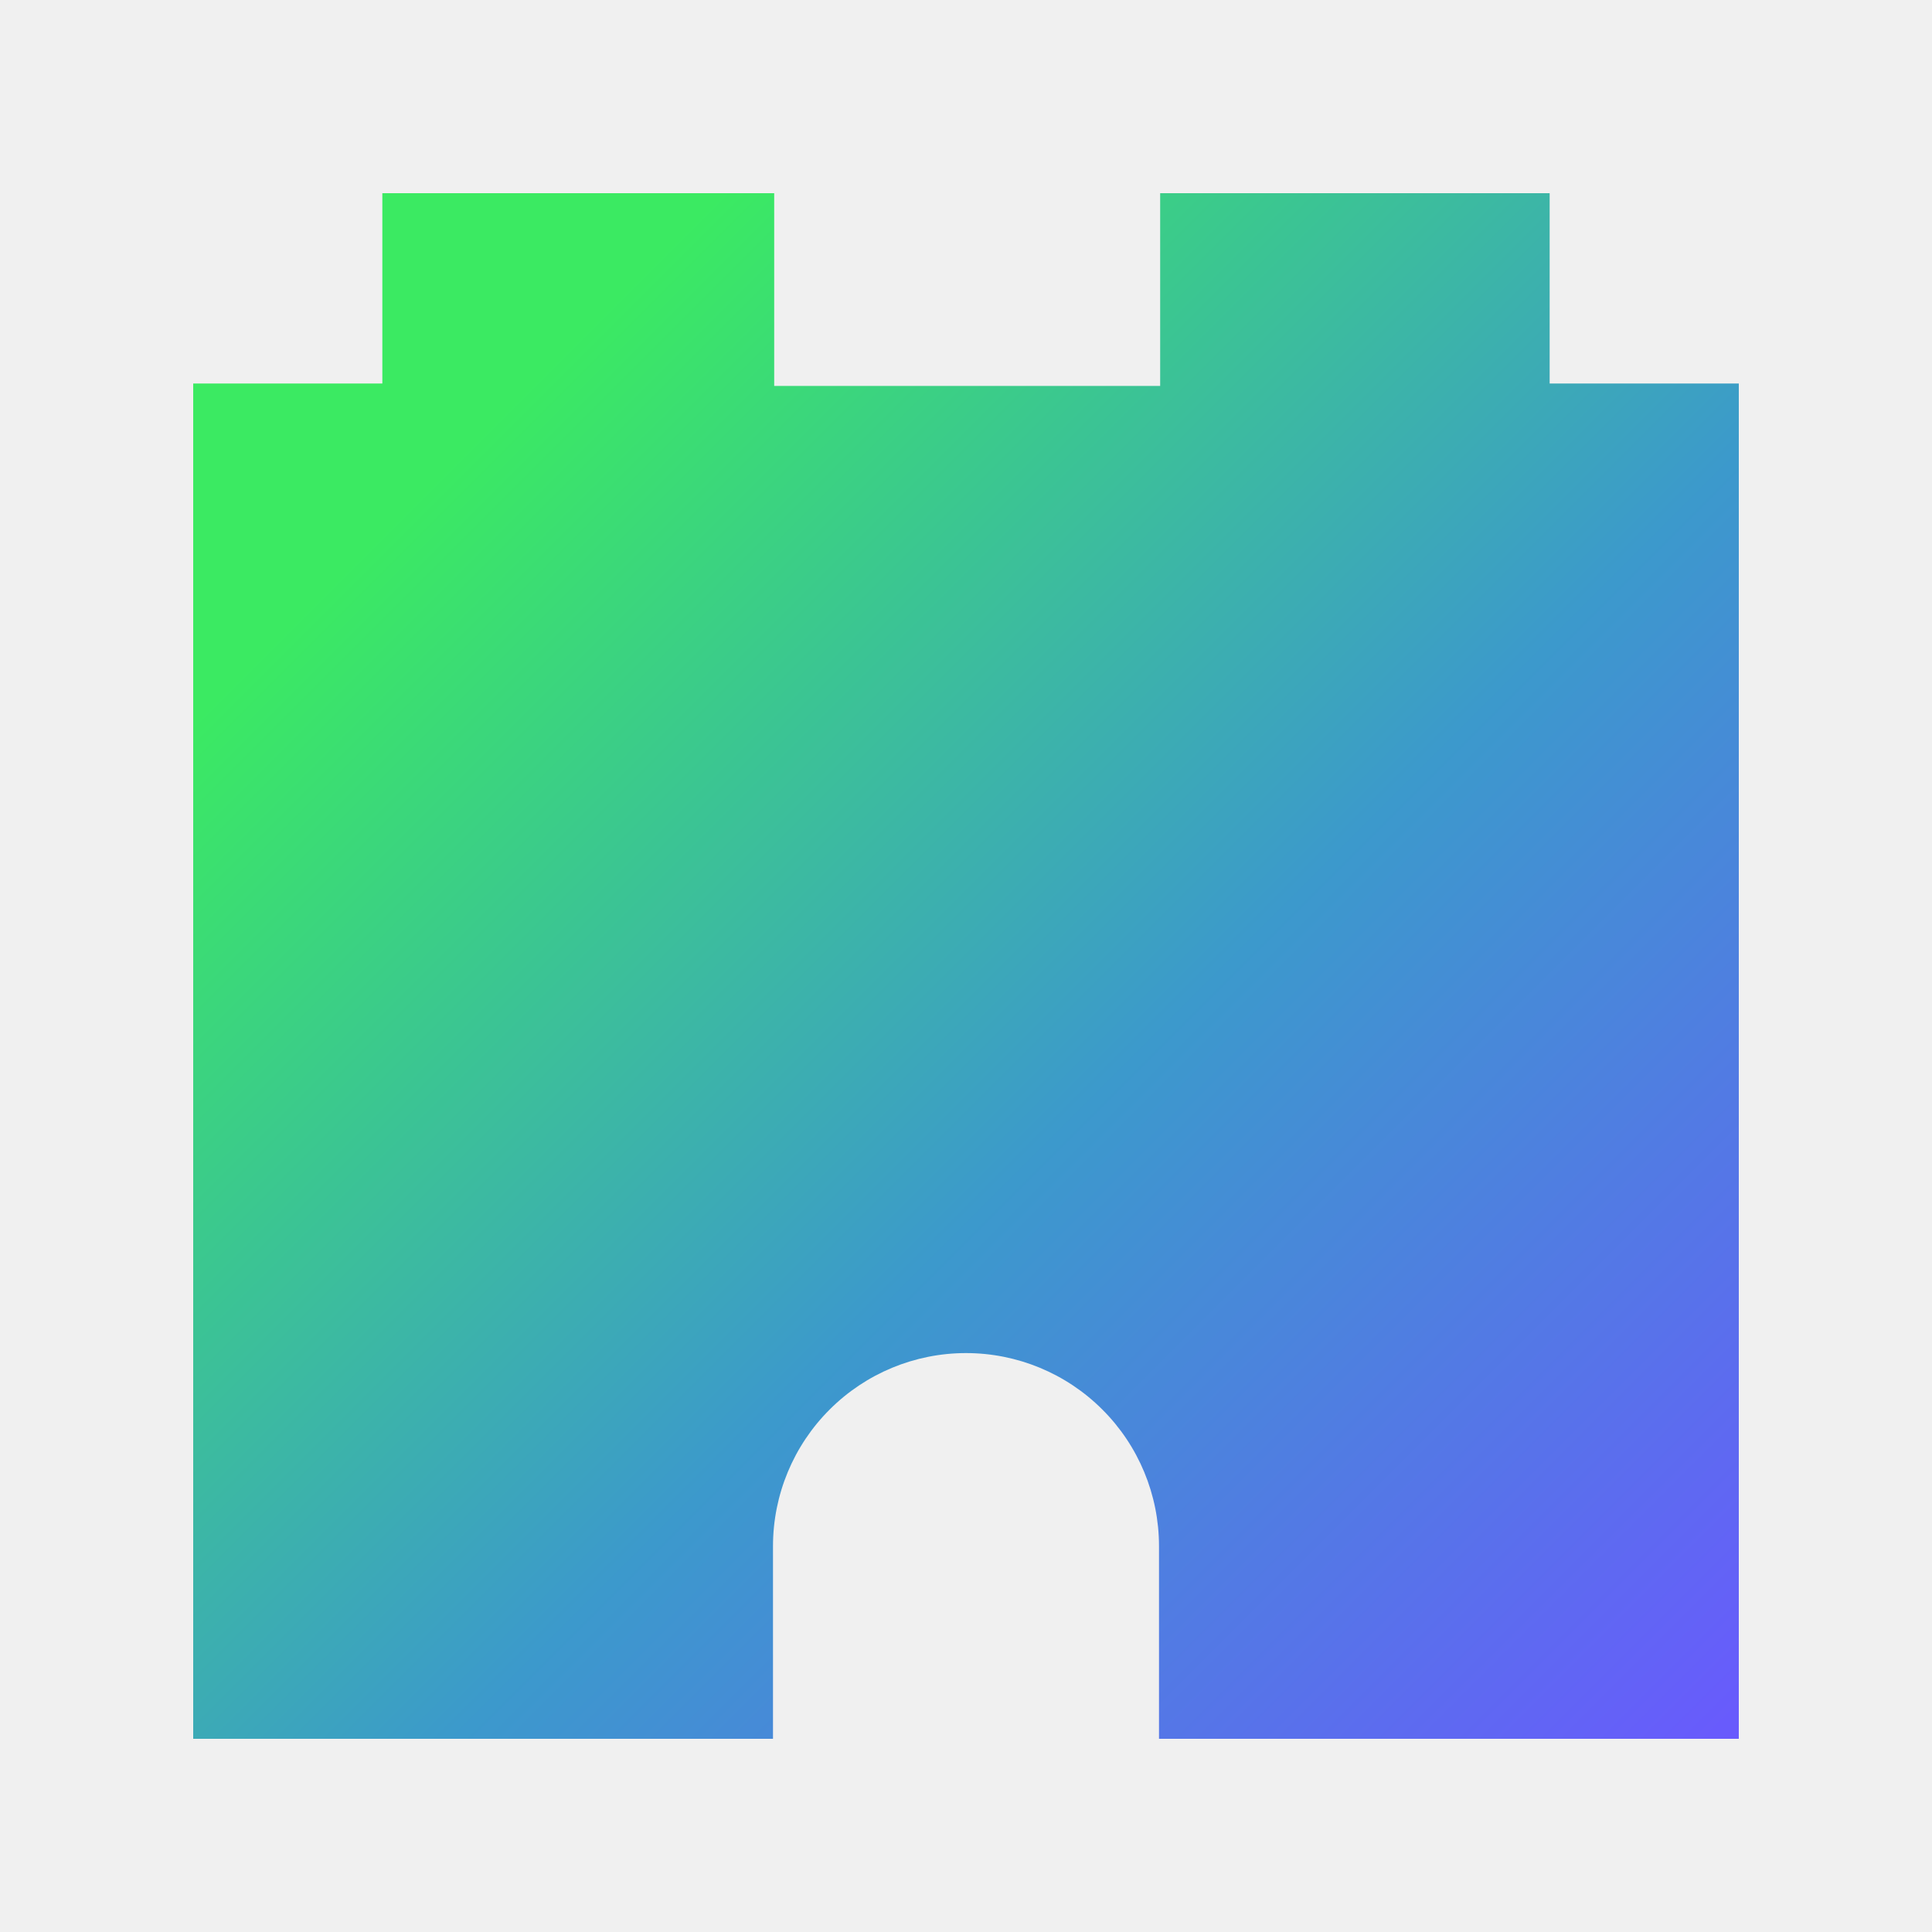
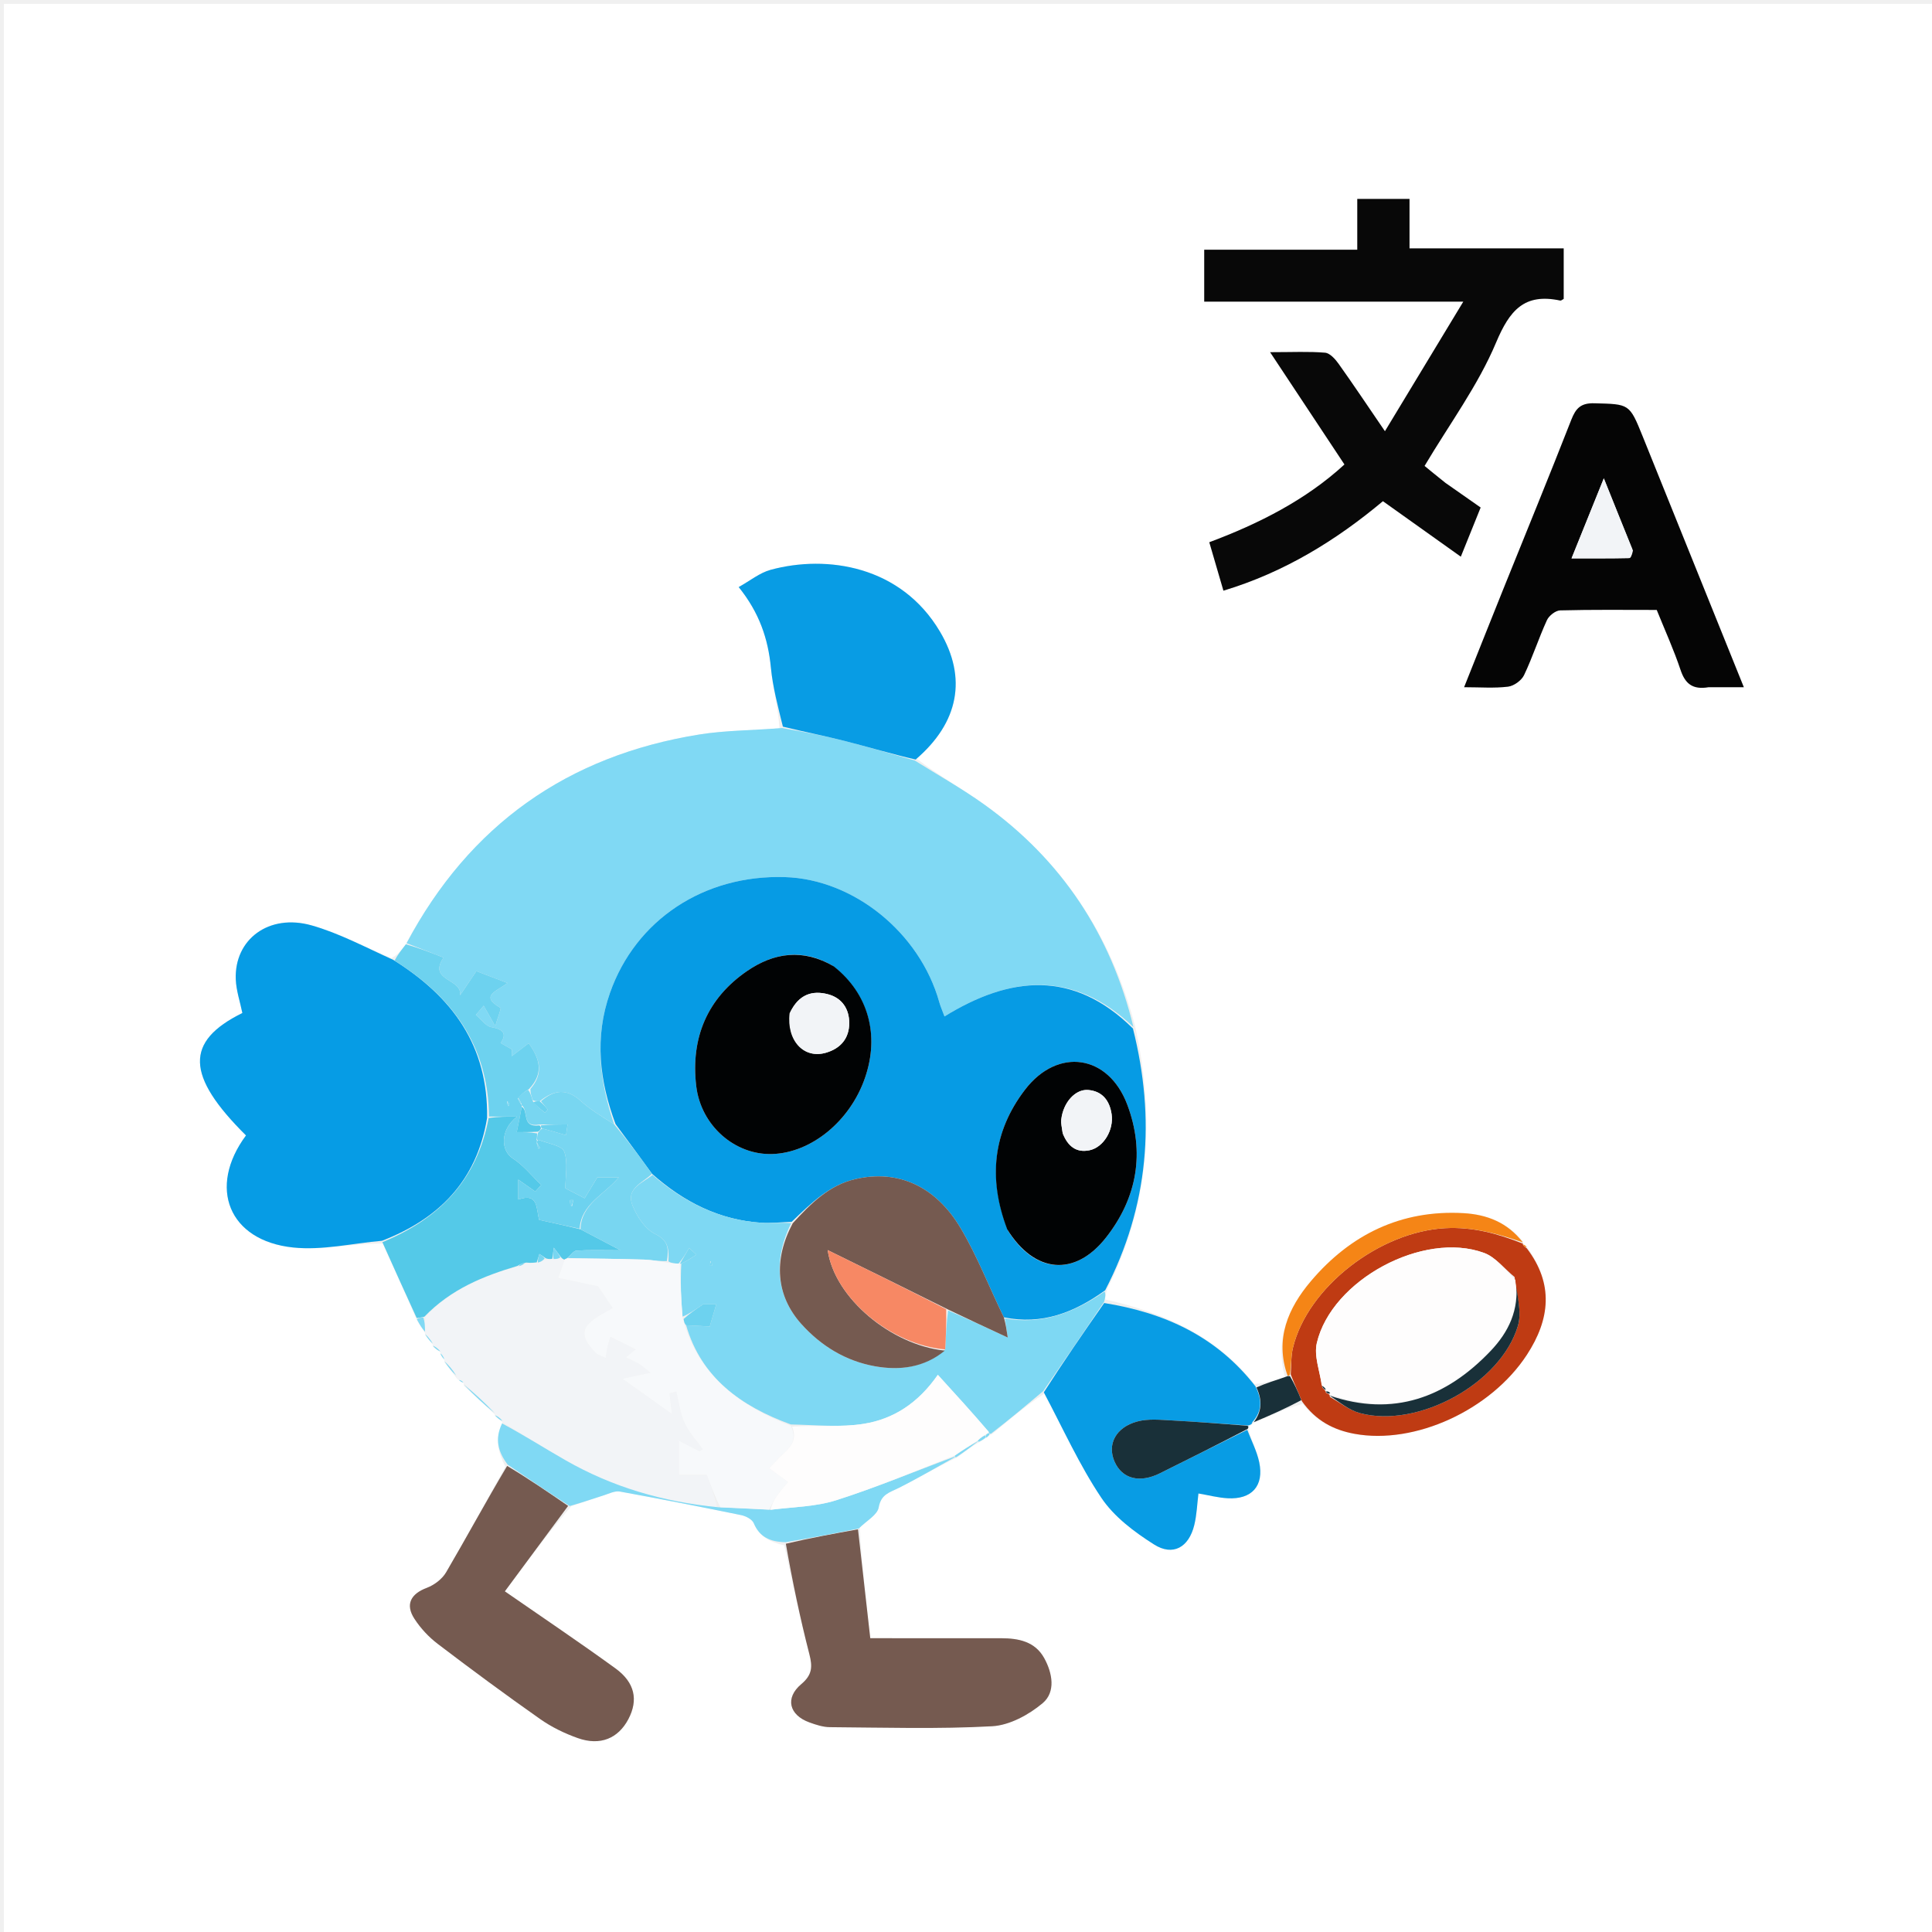
- <svg xmlns="http://www.w3.org/2000/svg" width="40" height="40" viewBox="0 0 40 40" fill="none">
-   <path d="M32.084 7.94V4H24.02V7.99H16.029V4H7.916V7.94H4V36H16.004V32.005C16.006 30.946 16.427 29.931 17.177 29.183C17.926 28.434 18.941 28.014 20 28.014C21.059 28.014 22.074 28.434 22.823 29.183C23.573 29.931 23.994 30.946 23.996 32.005V36H36V7.94H32.084Z" fill="url(#paint0_linear)" />
-   <defs>
-     <linearGradient id="paint0_linear" x1="2.942" y1="4.9" x2="37.777" y2="39.734" gradientUnits="userSpaceOnUse">
-       <stop offset="0.159" stop-color="#3BEA62" />
-       <stop offset="0.54" stop-color="#3C99CC" />
-       <stop offset="0.937" stop-color="#6B57FF" />
-     </linearGradient>
-   </defs>
+ <svg xmlns="http://www.w3.org/2000/svg" version="1.1" id="Layer_1" x="0px" y="0px" width="100%" viewBox="0 0 500 500" enable-background="new 0 0 500 500" xml:space="preserve">
+   <path fill="#FFFFFF" opacity="1" stroke="none" d=" M327,501   C218,501 109.5,501 1,501   C1,334.333 1,167.667 1,1   C167.667,1 334.333,1 501,1   C501,167.667 501,334.333 501,501   C443.167,501 385.333,501 327,501  M255.529,371.95   C255.75,371.698 255.97,371.446 256.869,371.062   C261.249,367.371 265.63,363.68 270.269,360.674   C275.118,369.724 279.355,379.185 285.051,387.666   C288.337,392.559 293.585,396.494 298.675,399.713   C303.576,402.812 307.67,400.445 309.077,394.695   C309.735,392.008 309.823,389.181 310.157,386.511   C312.787,386.959 315.228,387.61 317.698,387.75   C323.971,388.107 327.18,384.537 325.887,378.416   C325.277,375.532 323.846,372.822 323.04,369.535   C323.111,369.363 323.183,369.191 323.708,368.894   C323.944,368.664 324.074,368.385 324.843,368.062   C328.82,366.268 332.796,364.475 337.118,363.314   C340.557,367.703 345.118,370.08 350.557,371.077   C366.17,373.938 385.808,364.938 395.152,350.63   C401.175,341.407 402.133,332.244 395.017,322.472   C394.71,322.261 394.404,322.051 394.092,321.944   C394.092,321.944 394.169,321.875 394.069,321.196   C390.121,316.34 384.757,314.303 378.757,313.963   C362.607,313.049 349.489,319.498 339.255,331.569   C333.379,338.501 329.856,346.562 332.588,356.487   C330.101,357.232 327.614,357.977 324.627,358.171   C314.714,345.714 301.261,339.711 286.015,336.293   C286.087,335.607 286.159,334.922 286.525,333.604   C297.354,312.05 299.081,289.551 293.758,265.554   C287.514,241.824 274.707,222.51 254.712,208.192   C248.959,204.073 242.747,200.595 237.191,196.314   C248.179,186.986 250.315,175.399 243.286,163.5   C233.197,146.42 214.013,143.512 199.45,147.462   C196.611,148.233 194.122,150.296 191.167,151.932   C196.515,158.566 198.789,165.314 199.505,172.804   C199.989,177.865 201.337,182.844 201.737,188.556   C194.799,189.038 187.777,188.991 180.938,190.091   C146.848,195.572 121.488,213.507 104.854,244.669   C103.869,245.898 102.885,247.127 101.301,247.974   C94.432,245.091 87.763,241.504 80.648,239.488   C69.61,236.36 60.612,243.086 61.017,253.461   C61.131,256.377 62.128,259.259 62.722,262.162   C47.814,269.524 48.07,278.377 63.661,293.848   C53.695,307.292 59.162,321.101 75.87,322.854   C83.398,323.644 91.206,321.772 99.041,321.838   C101.975,328.26 104.908,334.681 107.933,341.768   C108.629,342.863 109.325,343.957 110.005,344.999   C110.005,344.999 109.956,344.972 110.084,345.599   C110.73,346.416 111.376,347.233 112.005,347.998   C112.005,347.998 111.956,347.974 112.09,348.603   C112.735,349.082 113.38,349.56 114.007,349.993   C114.007,349.993 113.968,349.962 113.978,350.587   C114.324,351.073 114.671,351.56 115.006,351.998   C115.006,351.998 114.96,351.977 115.09,352.632   C116.071,353.868 117.052,355.103 118.132,356.606   C118.243,356.766 118.388,356.886 119.003,357.396   C119.342,357.608 119.682,357.82 120.006,357.997   C120.006,357.997 119.97,357.987 120.094,358.656   C122.734,361.115 125.374,363.573 128.003,365.995   C128.003,365.995 127.966,365.987 128.192,366.54   C128.799,367.039 129.406,367.538 130.006,367.999   C130.006,367.999 129.971,367.987 129.899,368.776   C127.987,372.438 128.901,375.767 130.776,379.57   C125.697,388.708 120.726,397.911 115.442,406.93   C114.422,408.67 112.37,410.215 110.451,410.935   C106.339,412.478 104.83,415.196 107.238,418.919   C108.829,421.38 110.957,423.666 113.292,425.443   C122.016,432.083 130.84,438.6 139.81,444.902   C142.758,446.974 146.135,448.612 149.539,449.819   C155.332,451.875 160,449.912 162.635,444.888   C165.207,439.984 164.335,435.455 159.297,431.794   C149.989,425.03 140.427,418.616 130.656,411.838   C135.815,404.868 141.422,397.296 147.851,389.805   C150.658,388.859 153.454,387.879 156.276,386.982   C157.633,386.551 159.131,385.781 160.411,386.012   C170.905,387.913 181.372,389.969 191.819,392.115   C193.024,392.362 194.647,393.2 195.064,394.19   C196.579,397.791 199.3,399.049 202.946,399.947   C205.09,409.345 207.069,418.786 209.468,428.118   C210.305,431.378 210.216,433.46 207.368,435.855   C203.099,439.444 204.222,443.848 209.462,445.753   C211.165,446.372 213,446.976 214.779,446.988   C228.774,447.084 242.798,447.516 256.753,446.752   C261.271,446.505 266.266,443.784 269.844,440.771   C273.246,437.907 272.387,433.019 270.253,429.139   C267.871,424.808 263.592,423.978 259.083,423.972   C247.905,423.955 236.726,423.966 225.225,423.966   C224.244,415.27 223.145,405.527 222.502,395.328   C224.22,393.606 227.065,392.08 227.408,390.118   C228.011,386.663 230.279,386.246 232.619,385.068   C237.535,382.593 242.288,379.792 247.815,377.122   C249.562,375.77 251.309,374.418 253.657,373.131   C254.118,372.788 254.578,372.446 255.529,371.95  M373.781,124.793   C371.765,123.13 369.749,121.467 368.676,120.582   C375.177,109.649 382.519,99.747 387.157,88.709   C390.701,80.272 394.498,75.805 403.796,77.785   C404.036,77.836 404.354,77.522 404.683,77.354   C404.683,73.152 404.683,68.944 404.683,64.285   C391.296,64.285 378.236,64.285 364.781,64.285   C364.781,59.737 364.781,55.637 364.781,51.48   C360.152,51.48 355.94,51.48 351.26,51.48   C351.26,55.896 351.26,59.989 351.26,64.624   C337.732,64.624 324.668,64.624 311.651,64.624   C311.651,69.292 311.651,73.388 311.651,78.062   C333.609,78.062 355.266,78.062 378.704,78.062   C371.706,89.631 365.449,99.976 358.418,111.6   C353.703,104.699 350.131,99.339 346.391,94.099   C345.537,92.902 344.163,91.385 342.922,91.28   C338.752,90.928 334.534,91.146 328.701,91.146   C335.607,101.576 341.702,110.78 347.943,120.205   C338.01,129.342 325.837,135.52 312.962,140.331   C314.288,144.873 315.435,148.802 316.621,152.866   C332.495,148.086 345.922,139.733 357.9,129.707   C364.735,134.576 371.172,139.163 378.058,144.068   C379.984,139.293 381.566,135.371 383.19,131.345   C380.086,129.161 377.245,127.161 373.781,124.793  M442.629,177.85   C445.34,177.85 448.05,177.85 451.304,177.85   C442.371,155.7 433.753,134.34 425.141,112.978   C421.686,104.409 421.685,104.616 412.648,104.368   C409.134,104.272 407.829,105.622 406.645,108.653   C400.91,123.328 394.913,137.9 389.03,152.516   C385.698,160.796 382.407,169.091 378.909,177.849   C383.067,177.849 386.718,178.145 390.28,177.71   C391.795,177.525 393.759,176.112 394.418,174.732   C396.627,170.103 398.204,165.174 400.339,160.504   C400.871,159.341 402.571,157.999 403.767,157.967   C412.074,157.747 420.389,157.851 428.762,157.851   C430.903,163.162 433.18,168.156 434.911,173.333   C436.101,176.893 437.978,178.565 442.629,177.85  z" />
+   <path fill="#80D9F4" opacity="1" stroke="none" d=" M236.745,196.823   C242.747,200.595 248.959,204.073 254.712,208.192   C274.707,222.51 287.514,241.824 293.331,265.806   C277.76,250.893 261.396,252.591 244.434,263.053   C243.874,261.533 243.399,260.476 243.09,259.373   C238.069,241.422 220.98,227.553 203.162,226.993   C182.157,226.333 164.512,238.076 157.87,256.942   C153.798,268.509 155.144,279.756 158.919,290.945   C155.754,288.955 152.776,287.176 150.26,284.889   C146.645,281.602 143.388,282.043 139.667,284.998   C138.889,284.995 138.445,284.993 137.875,284.698   C137.503,283.61 137.257,282.813 137.272,281.836   C140.964,277.517 139.506,273.792 136.836,269.983   C135.184,271.241 133.8,272.296 132.415,273.351   C132.438,272.765 132.461,272.179 132.484,271.594   C131.608,271.097 130.732,270.6 129.559,269.934   C131.178,267.638 130.393,266.4 127.167,265.825   C125.687,265.562 124.482,263.756 123.153,262.649   C123.789,261.904 124.425,261.158 125.175,260.28   C126.161,262.017 126.848,263.229 128.163,265.547   C128.852,263.214 129.777,260.963 129.521,260.82   C123.87,257.653 128.915,256.399 131.329,254.399   C128.1,253.167 125.484,252.169 123.283,251.329   C121.771,253.572 120.419,255.577 119.068,257.582   C119.707,253.192 110.664,253.995 114.777,247.819   C111.661,246.602 108.441,245.345 105.22,244.088   C121.488,213.507 146.848,195.572 180.938,190.091   C187.777,188.991 194.799,189.038 202.331,188.404   C208.194,189.419 213.496,190.453 218.722,191.786   C224.764,193.328 230.74,195.133 236.745,196.823  z" />
+   <path fill="#069BE4" opacity="1" stroke="none" d=" M159.312,290.928   C155.144,279.756 153.798,268.509 157.87,256.942   C164.512,238.076 182.157,226.333 203.162,226.993   C220.98,227.553 238.069,241.422 243.09,259.373   C243.399,260.476 243.874,261.533 244.434,263.053   C261.396,252.591 277.76,250.893 293.204,266.177   C299.081,289.551 297.354,312.05 286.021,333.922   C277.906,339.768 269.645,342.921 259.798,340.922   C255.945,333.021 252.908,325.061 248.615,317.849   C242.05,306.817 232.282,302.653 221.427,305.131   C214.598,306.69 209.892,311.412 204.868,316.22   C201.991,316.298 199.516,316.611 197.071,316.452   C186.197,315.745 177.004,311.103 168.744,303.777   C165.511,299.29 162.412,295.109 159.312,290.928  M215.44,249.902   C207.791,245.419 200.291,246.554 193.402,251.262   C182.999,258.371 178.733,268.653 180.177,281.026   C181.383,291.362 190.229,298.965 199.855,298.664   C209.989,298.346 220.003,290.133 223.855,278.978   C227.681,267.9 224.786,257.193 215.44,249.902  M260.853,318.481   C267.763,329.599 278.205,330.536 286.292,320.203   C294.317,309.948 296.372,298.18 291.74,285.885   C286.842,272.884 273.74,270.966 265.275,282.01   C256.943,292.88 255.676,305.02 260.853,318.481  z" />
+   <path fill="#069CE5" opacity="1" stroke="none" d=" M98.887,321.108   C91.206,321.772 83.398,323.644 75.87,322.854   C59.162,321.101 53.695,307.292 63.661,293.848   C48.07,278.377 47.814,269.524 62.722,262.162   C62.128,259.259 61.131,256.377 61.017,253.461   C60.612,243.086 69.61,236.36 80.648,239.488   C87.763,241.504 94.432,245.091 101.801,248.423   C117.238,258.074 126.346,270.745 126.058,289.332   C123.351,305.715 113.487,315.453 98.887,321.108  z" />
+   <path fill="#080808" opacity="1" stroke="none" d=" M374.092,124.977   C377.245,127.161 380.086,129.161 383.19,131.345   C381.566,135.371 379.984,139.293 378.058,144.068   C371.172,139.163 364.735,134.576 357.9,129.707   C345.922,139.733 332.495,148.086 316.621,152.866   C315.435,148.802 314.288,144.873 312.962,140.331   C325.837,135.52 338.01,129.342 347.943,120.205   C341.702,110.78 335.607,101.576 328.701,91.146   C334.534,91.146 338.752,90.928 342.922,91.28   C344.163,91.385 345.537,92.902 346.391,94.099   C350.131,99.339 353.703,104.699 358.418,111.6   C365.449,99.976 371.706,89.631 378.704,78.062   C355.266,78.062 333.609,78.062 311.651,78.062   C311.651,73.388 311.651,69.292 311.651,64.624   C324.668,64.624 337.732,64.624 351.26,64.624   C351.26,59.989 351.26,55.896 351.26,51.48   C355.94,51.48 360.152,51.48 364.781,51.48   C364.781,55.637 364.781,59.737 364.781,64.285   C378.236,64.285 391.296,64.285 404.683,64.285   C404.683,68.944 404.683,73.152 404.683,77.354   C404.354,77.522 404.036,77.836 403.796,77.785   C394.498,75.805 390.701,80.272 387.157,88.709   C382.519,99.747 375.177,109.649 368.676,120.582   C369.749,121.467 371.765,123.13 374.092,124.977  z" />
+   <path fill="#7ED8F3" opacity="1" stroke="none" d=" M260.052,341.198   C269.645,342.921 277.906,339.768 285.874,334.238   C286.159,334.922 286.087,335.607 285.763,336.87   C280.344,344.962 275.177,352.475 270.01,359.989   C265.63,363.68 261.249,367.371 256.456,371.054   C256.043,371.046 255.898,370.904 255.884,370.568   C251.617,365.57 247.364,360.907 242.71,355.804   C237.513,363.286 231.097,367.251 223.615,368.472   C217.547,369.462 211.203,368.772 204.681,368.649   C191.649,363.887 181.508,356.545 177.569,342.976   C179.624,343.073 181.335,343.162 183.685,343.284   C184.002,342.204 184.655,339.974 185.362,337.561   C183.829,337.561 182.261,337.561 181.948,337.561   C179.695,339.109 178.3,340.068 176.642,340.75   C176.225,336.002 176.071,331.53 176.316,327.038   C177.886,326.251 179.058,325.485 180.23,324.72   C179.603,324.133 178.976,323.547 178.35,322.96   C177.547,324.334 176.744,325.708 175.571,327.066   C174.464,326.984 173.727,326.917 172.993,326.44   C173.131,323.15 172.947,321.006 169.545,319.349   C166.967,318.093 164.835,314.824 163.692,311.975   C161.924,307.568 166.261,306.172 168.877,304.082   C177.004,311.103 186.197,315.745 197.071,316.452   C199.516,316.611 201.991,316.298 204.743,316.56   C200.083,326.077 200.826,335.351 207.397,342.66   C212.506,348.343 218.877,352.233 226.419,353.584   C232.878,354.742 239.171,353.946 244.619,349.216   C244.822,345.645 244.923,342.395 245.382,339.152   C250.641,341.435 255.543,343.71 260.808,346.153   C260.484,344.029 260.268,342.613 260.052,341.198  M183.798,326.39   C183.793,326.786 183.789,327.181 183.785,327.576   C183.949,327.577 184.255,327.59 184.256,327.579   C184.287,327.185 184.288,326.79 183.798,326.39  z" />
+   <path fill="#050505" opacity="1" stroke="none" d=" M442.178,177.85   C437.978,178.565 436.101,176.893 434.911,173.333   C433.18,168.156 430.903,163.162 428.762,157.851   C420.389,157.851 412.074,157.747 403.767,157.967   C402.571,157.999 400.871,159.341 400.339,160.504   C398.204,165.174 396.627,170.103 394.418,174.732   C393.759,176.112 391.795,177.525 390.28,177.71   C386.718,178.145 383.067,177.849 378.909,177.849   C382.407,169.091 385.698,160.796 389.03,152.516   C394.913,137.9 400.91,123.328 406.645,108.653   C407.829,105.622 409.134,104.272 412.648,104.368   C421.685,104.616 421.686,104.409 425.141,112.978   C433.753,134.34 442.371,155.7 451.304,177.85   C448.05,177.85 445.34,177.85 442.178,177.85  M422.422,142.131   C420.12,136.391 417.818,130.652 415.068,123.795   C412.065,131.239 409.512,137.57 406.715,144.501   C412.134,144.501 416.898,144.539 421.659,144.429   C422.05,144.42 422.418,143.4 422.422,142.131  z" />
+   <path fill="#F2F4F7" opacity="1" stroke="none" d=" M118.567,356.965   C118.388,356.886 118.243,356.766 118.1,356.077   C117.032,354.358 115.996,353.168 114.96,351.977   C114.96,351.977 115.006,351.998 115,351.711   C114.653,350.937 114.31,350.449 113.968,349.962   C113.968,349.962 114.007,349.993 113.949,349.695   C113.246,348.923 112.601,348.448 111.956,347.974   C111.956,347.974 112.005,347.998 111.989,347.67   C111.301,346.552 110.628,345.762 109.956,344.972   C109.956,344.972 110.005,344.999 110.001,344.614   C109.965,343.136 109.933,342.041 110.168,340.743   C116.789,333.56 125.151,330.229 134.205,327.704   C134.997,327.511 135.495,327.24 136.362,326.973   C137.456,326.881 138.183,326.784 139.21,326.759   C140.006,326.541 140.503,326.252 141.324,325.968   C142.075,325.905 142.501,325.837 143.288,325.84   C144.128,325.827 144.607,325.744 145.316,325.73   C145.547,325.8 145.996,325.972 145.991,326.336   C145.501,327.96 145.016,329.22 144.448,330.697   C148.317,331.522 151.794,332.263 154.763,332.896   C156.048,334.793 157.252,336.571 158.556,338.497   C157.614,339.036 156.622,339.595 155.636,340.167   C150.308,343.256 149.893,345.613 154.049,350.004   C154.713,350.705 155.84,350.969 156.753,351.435   C156.922,350.413 157.035,349.378 157.274,348.373   C157.528,347.311 157.902,346.277 157.993,345.981   C160.587,347.261 162.507,348.209 164.53,349.207   C163.871,349.741 163.085,350.379 161.97,351.283   C163.398,351.988 164.448,352.422 165.407,353.006   C166.25,353.52 166.99,354.202 168.352,355.256   C165.324,355.904 163.186,356.361 161.084,356.811   C165.598,360.027 169.478,362.792 173.89,365.935   C173.622,363.626 173.446,362.108 173.27,360.59   C173.857,360.438 174.443,360.285 175.029,360.132   C175.701,362.847 176.003,365.732 177.149,368.229   C178.288,370.713 180.276,372.808 181.891,375.073   C181.599,375.242 181.307,375.412 181.015,375.581   C179.309,374.707 177.602,373.833 175.683,372.849   C175.683,376.265 175.683,378.833 175.683,381.676   C178.185,381.676 180.746,381.676 182.924,381.676   C183.963,384.497 184.981,387.258 185.571,390.04   C171.42,388.671 158.451,384.809 146.45,377.963   C140.874,374.783 135.459,371.321 129.971,367.987   C129.971,367.987 130.006,367.999 130.021,367.675   C129.346,366.896 128.656,366.442 127.966,365.987   C127.966,365.987 128.003,365.995 128.006,365.665   C125.329,362.886 122.649,360.436 119.97,357.987   C119.97,357.987 120.006,357.997 119.897,357.703   C119.38,357.262 118.973,357.113 118.567,356.965  z" />
+   <path fill="#089CE4" opacity="1" stroke="none" d=" M270.139,360.331   C275.177,352.475 280.344,344.962 285.76,337.217   C301.261,339.711 314.714,345.714 324.917,358.791   C326.802,362.544 326.474,365.432 324.097,368.056   C324.074,368.385 323.944,368.664 323.048,368.91   C316.051,368.476 309.719,367.943 303.376,367.613   C300.374,367.457 297.197,367.113 294.371,367.868   C288.73,369.375 286.481,373.82 288.447,378.272   C290.417,382.735 294.927,383.9 300.184,381.287   C307.721,377.542 315.253,373.785 322.787,370.033   C323.846,372.822 325.277,375.532 325.887,378.416   C327.18,384.537 323.971,388.107 317.698,387.75   C315.228,387.61 312.787,386.959 310.157,386.511   C309.823,389.181 309.735,392.008 309.077,394.695   C307.67,400.445 303.576,402.812 298.675,399.713   C293.585,396.494 288.337,392.559 285.051,387.666   C279.355,379.185 275.118,369.724 270.139,360.331  z" />
+   <path fill="#089CE4" opacity="1" stroke="none" d=" M236.968,196.568   C230.74,195.133 224.764,193.328 218.722,191.786   C213.496,190.453 208.194,189.419 202.611,188.056   C201.337,182.844 199.989,177.865 199.505,172.804   C198.789,165.314 196.515,158.566 191.167,151.932   C194.122,150.296 196.611,148.233 199.45,147.462   C214.013,143.512 233.197,146.42 243.286,163.5   C250.315,175.399 248.179,186.986 236.968,196.568  z" />
+   <path fill="#755A50" opacity="1" stroke="none" d=" M222.046,395.784   C223.145,405.527 224.244,415.27 225.225,423.966   C236.726,423.966 247.905,423.955 259.083,423.972   C263.592,423.978 267.871,424.808 270.253,429.139   C272.387,433.019 273.246,437.907 269.844,440.771   C266.266,443.784 261.271,446.505 256.753,446.752   C242.798,447.516 228.774,447.084 214.779,446.988   C213,446.976 211.165,446.372 209.462,445.753   C204.222,443.848 203.099,439.444 207.368,435.855   C210.216,433.46 210.305,431.378 209.468,428.118   C207.069,418.786 205.09,409.345 203.374,399.519   C209.883,397.988 215.964,396.886 222.046,395.784  z" />
+   <path fill="#755A50" opacity="1" stroke="none" d=" M147.028,389.723   C141.422,397.296 135.815,404.868 130.656,411.838   C140.427,418.616 149.989,425.03 159.297,431.794   C164.335,435.455 165.207,439.984 162.635,444.888   C160,449.912 155.332,451.875 149.539,449.819   C146.135,448.612 142.758,446.974 139.81,444.902   C130.84,438.6 122.016,432.083 113.292,425.443   C110.957,423.666 108.829,421.38 107.238,418.919   C104.83,415.196 106.339,412.478 110.451,410.935   C112.37,410.215 114.422,408.67 115.442,406.93   C120.726,397.911 125.697,388.708 131.245,379.382   C136.818,382.704 141.923,386.213 147.028,389.723  z" />
+   <path fill="#54C9E8" opacity="1" stroke="none" d=" M145.996,325.972   C145.996,325.972 145.547,325.8 145.257,325.449   C144.551,324.541 144.136,323.984 143.325,322.896   C143.129,324.315 143.028,325.042 142.928,325.769   C142.501,325.837 142.075,325.905 141.289,325.667   C140.484,325.083 140.038,324.805 139.593,324.526   C139.365,325.247 139.138,325.967 138.911,326.688   C138.183,326.784 137.456,326.881 136.21,326.755   C135.098,326.897 134.505,327.26 133.912,327.624   C125.151,330.229 116.789,333.56 109.825,340.76   C108.758,341.021 108.3,341.062 107.842,341.102   C104.908,334.681 101.975,328.26 98.964,321.473   C113.487,315.453 123.351,305.715 126.463,289.349   C128.981,288.981 130.987,288.981 133.787,288.981   C129.381,292.428 129.559,297.799 132.765,299.846   C135.523,301.608 137.655,304.351 140.063,306.659   C139.554,307.231 139.045,307.802 138.536,308.373   C137.046,307.327 135.556,306.28 134.126,305.276   C134.126,306.685 134.126,308.307 134.126,310.441   C139.463,308.538 138.72,312.941 139.548,315.709   C143.162,316.497 146.583,317.244 150.24,318.146   C153.492,319.875 156.509,321.449 160.563,323.565   C155.859,323.565 152.514,323.439 149.192,323.657   C148.404,323.708 147.691,324.91 146.708,325.681   C146.313,325.844 146.155,325.908 145.996,325.972  z" />
+   <path fill="#BF3B13" opacity="1" stroke="none" d=" M395.131,323.059   C402.133,332.244 401.175,341.407 395.152,350.63   C385.808,364.938 366.17,373.938 350.557,371.077   C345.118,370.08 340.557,367.703 336.962,362.672   C335.886,360.065 334.965,358.1 334.041,355.689   C334.211,353.108 334.107,350.906 334.601,348.848   C338.379,333.093 357.048,318.764 374.001,317.851   C381.215,317.463 387.696,319.296 394.169,321.875   C394.169,321.875 394.092,321.944 394.135,322.184   C394.495,322.636 394.813,322.848 395.131,323.059  M343.012,359.979   C343.012,359.979 343.03,359.892 343.175,360.449   C343.501,360.608 343.827,360.767 344.048,360.938   C344.048,360.938 344.061,360.832 344.187,361.536   C346.758,362.958 349.173,364.961 351.928,365.705   C366.951,369.768 388.414,358.09 392.845,343.095   C393.912,339.484 392.537,335.151 391.976,330.492   C389.358,328.362 387.063,325.353 384.067,324.25   C368.386,318.481 344.606,331.249 340.794,347.569   C340.013,350.914 341.563,354.804 342.218,359.085   C342.511,359.386 342.805,359.688 343.012,359.979  z" />
+   <path fill="#6DD2EF" opacity="1" stroke="none" d=" M150.004,317.991   C146.583,317.244 143.162,316.497 139.548,315.709   C138.72,312.941 139.463,308.538 134.126,310.441   C134.126,308.307 134.126,306.685 134.126,305.276   C135.556,306.28 137.046,307.327 138.536,308.373   C139.045,307.802 139.554,307.231 140.063,306.659   C137.655,304.351 135.523,301.608 132.765,299.846   C129.559,297.799 129.381,292.428 133.787,288.981   C130.987,288.981 128.981,288.981 126.568,288.965   C126.346,270.745 117.238,258.074 102.101,248.614   C102.885,247.127 103.869,245.898 105.037,244.378   C108.441,245.345 111.661,246.602 114.777,247.819   C110.664,253.995 119.707,253.192 119.068,257.582   C120.419,255.577 121.771,253.572 123.283,251.329   C125.484,252.169 128.1,253.167 131.329,254.399   C128.915,256.399 123.87,257.653 129.521,260.82   C129.777,260.963 128.852,263.214 128.163,265.547   C126.848,263.229 126.161,262.017 125.175,260.28   C124.425,261.158 123.789,261.904 123.153,262.649   C124.482,263.756 125.687,265.562 127.167,265.825   C130.393,266.4 131.178,267.638 129.559,269.934   C130.732,270.6 131.608,271.097 132.484,271.594   C132.461,272.179 132.438,272.765 132.415,273.351   C133.8,272.296 135.184,271.241 136.836,269.983   C139.506,273.792 140.964,277.517 136.916,281.835   C135.534,282.679 134.77,283.343 134.025,284.303   C134.363,285.063 134.681,285.527 135.003,286.007   C135.008,286.022 135.019,286.052 135.017,286.448   C134.626,288.698 134.238,290.553 133.729,292.988   C135.44,292.988 137.217,292.988 138.996,293.322   C138.994,294.1 138.989,294.544 138.822,295.084   C138.773,295.453 138.887,295.727 139.013,296.24   C139.143,296.757 139.26,297.032 139.377,297.308   C139.501,297.221 139.625,297.134 139.749,297.047   C139.499,296.698 139.249,296.349 139.001,295.754   C139.002,295.508 139.016,295.016 139.408,295.01   C141.971,295.985 145.467,296.492 146.028,298.052   C147.045,300.887 146.316,304.349 146.316,307.529   C147.616,308.203 149.341,309.097 151.302,310.113   C152.354,308.376 153.531,306.434 154.586,304.695   C156.326,304.695 157.977,304.695 160.142,304.695   C156.296,309.281 150.395,311.597 150.004,317.991  M148.029,312.217   C148.146,311.669 148.263,311.122 148.38,310.575   C148.09,310.579 147.549,310.56 147.546,310.592   C147.491,311.161 147.502,311.736 148.029,312.217  M131.182,285.03   C131.276,285.437 131.37,285.844 131.464,286.251   C131.584,286.161 131.815,286.056 131.806,285.984   C131.75,285.571 131.637,285.165 131.182,285.03  M109.406,248.48   C109.406,248.48 109.518,248.41 109.406,248.48  M122.59,259.515   C122.59,259.515 122.476,259.584 122.59,259.515  z" />
+   <path fill="#80D9F4" opacity="1" stroke="none" d=" M147.439,389.764   C141.923,386.213 136.818,382.704 131.405,379.07   C128.901,375.767 127.987,372.438 129.935,368.382   C135.459,371.321 140.874,374.783 146.45,377.963   C158.451,384.809 171.42,388.671 186.003,390.089   C190.912,390.303 194.963,390.488 199.42,390.728   C205.37,389.992 211.146,389.933 216.407,388.257   C226.744,384.965 236.795,380.774 247,376.998   C247.036,377.04 247.108,377.125 247.108,377.125   C242.288,379.792 237.535,382.593 232.619,385.068   C230.279,386.246 228.011,386.663 227.408,390.118   C227.065,392.08 224.22,393.606 222.274,395.556   C215.964,396.886 209.883,397.988 203.345,399.119   C199.3,399.049 196.579,397.791 195.064,394.19   C194.647,393.2 193.024,392.362 191.819,392.115   C181.372,389.969 170.905,387.913 160.411,386.012   C159.131,385.781 157.633,386.551 156.276,386.982   C153.454,387.879 150.658,388.859 147.439,389.764  z" />
+   <path fill="#193039" opacity="1" stroke="none" d=" M322.913,369.784   C315.253,373.785 307.721,377.542 300.184,381.287   C294.927,383.9 290.417,382.735 288.447,378.272   C286.481,373.82 288.73,369.375 294.371,367.868   C297.197,367.113 300.374,367.457 303.376,367.613   C309.719,367.943 316.051,368.476 322.821,368.973   C323.183,369.191 323.111,369.363 322.913,369.784  z" />
+   <path fill="#F58516" opacity="1" stroke="none" d=" M394.119,321.536   C387.696,319.296 381.215,317.463 374.001,317.851   C357.048,318.764 338.379,333.093 334.601,348.848   C334.107,350.906 334.211,353.108 333.833,355.703   C333.627,356.162 333.229,356.037 333.229,356.037   C329.856,346.562 333.379,338.501 339.255,331.569   C349.489,319.498 362.607,313.049 378.757,313.963   C384.757,314.303 390.121,316.34 394.119,321.536  z" />
+   <path fill="#193039" opacity="1" stroke="none" d=" M332.909,356.262   C333.229,356.037 333.627,356.162 333.836,356.149   C334.965,358.1 335.886,360.065 336.789,362.356   C332.796,364.475 328.82,366.268 324.47,368.059   C326.474,365.432 326.802,362.544 325.167,359.067   C327.614,357.977 330.101,357.232 332.909,356.262  z" />
+   <path fill="#80D9F4" opacity="1" stroke="none" d=" M120.032,358.321   C122.649,360.436 125.329,362.886 128.011,365.683   C125.374,363.573 122.734,361.115 120.032,358.321  z" />
+   <path fill="#80D9F4" opacity="1" stroke="none" d=" M253.056,373.065   C251.309,374.418 249.562,375.77 247.461,377.124   C247.108,377.125 247.036,377.04 247.144,376.698   C249.163,375.232 251.074,374.107 253.003,373.003   C253.021,373.024 253.056,373.065 253.056,373.065  z" />
+   <path fill="#80D9F4" opacity="1" stroke="none" d=" M115.025,352.305   C115.996,353.168 117.032,354.358 118.051,355.943   C117.052,355.103 116.071,353.868 115.025,352.305  z" />
+   <path fill="#80D9F4" opacity="1" stroke="none" d=" M107.888,341.435   C108.3,341.062 108.758,341.021 109.558,340.963   C109.933,342.041 109.965,343.136 110.009,344.641   C109.325,343.957 108.629,342.863 107.888,341.435  z" />
+   <path fill="#80D9F4" opacity="1" stroke="none" d=" M110.02,345.285   C110.628,345.762 111.301,346.552 111.997,347.696   C111.376,347.233 110.73,346.416 110.02,345.285  z" />
+   <path fill="#80D9F4" opacity="1" stroke="none" d=" M112.023,348.289   C112.601,348.448 113.246,348.923 113.958,349.718   C113.38,349.56 112.735,349.082 112.023,348.289  z" />
+   <path fill="#80D9F4" opacity="1" stroke="none" d=" M128.079,366.264   C128.656,366.442 129.346,366.896 130.024,367.694   C129.406,367.538 128.799,367.039 128.079,366.264  z" />
+   <path fill="#80D9F4" opacity="1" stroke="none" d=" M255.038,372.103   C254.578,372.446 254.118,372.788 253.357,373.098   C253.056,373.065 253.021,373.024 253.116,372.748   C253.81,372.064 254.408,371.655 255.01,371.46   C255.015,371.674 255.038,372.103 255.038,372.103  z" />
+   <path fill="#80D9F4" opacity="1" stroke="none" d=" M113.973,350.274   C114.31,350.449 114.653,350.937 115.007,351.736   C114.671,351.56 114.324,351.073 113.973,350.274  z" />
+   <path fill="#80D9F4" opacity="1" stroke="none" d=" M118.785,357.181   C118.973,357.113 119.38,357.262 119.904,357.721   C119.682,357.82 119.342,357.608 118.785,357.181  z" />
+   <path fill="#7ED8F3" opacity="1" stroke="none" d=" M255.283,372.026   C255.038,372.103 255.015,371.674 255.219,371.335   C255.423,370.996 255.898,370.904 255.898,370.904   C255.898,370.904 256.043,371.046 256.117,371.12   C255.97,371.446 255.75,371.698 255.283,372.026  z" />
+   <path fill="#F58516" opacity="1" stroke="none" d=" M395.074,322.765   C394.813,322.848 394.495,322.636 394.137,322.133   C394.404,322.051 394.71,322.261 395.074,322.765  z" />
+   <path fill="#78D6F1" opacity="1" stroke="none" d=" M134.005,284.006   C134.77,283.343 135.534,282.679 136.655,282.016   C137.257,282.813 137.503,283.61 137.919,285.028   C139.074,286.422 140.06,287.193 141.046,287.964   C141.281,287.692 141.515,287.421 141.75,287.149   C141.166,286.432 140.583,285.715 140,284.999   C143.388,282.043 146.645,281.602 150.26,284.889   C152.776,287.176 155.754,288.955 158.919,290.945   C162.412,295.109 165.511,299.29 168.744,303.777   C166.261,306.172 161.924,307.568 163.692,311.975   C164.835,314.824 166.967,318.093 169.545,319.349   C172.947,321.006 173.131,323.15 172.589,326.358   C170.393,326.443 168.609,326.039 166.815,325.986   C160.193,325.789 153.568,325.707 146.944,325.582   C147.691,324.91 148.404,323.708 149.192,323.657   C152.514,323.439 155.859,323.565 160.563,323.565   C156.509,321.449 153.492,319.875 150.24,318.146   C150.395,311.597 156.296,309.281 160.142,304.695   C157.977,304.695 156.326,304.695 154.586,304.695   C153.531,306.434 152.354,308.376 151.302,310.113   C149.341,309.097 147.616,308.203 146.316,307.529   C146.316,304.349 147.045,300.887 146.028,298.052   C145.467,296.492 141.971,295.985 139.4,295.002   C139.001,295.001 138.985,294.989 138.985,294.989   C138.989,294.544 138.994,294.1 139.215,293.215   C139.705,292.577 139.892,292.318 140.364,292.039   C142.651,292.651 144.567,293.22 146.484,293.789   C146.618,292.861 146.751,291.932 146.885,291.004   C144.59,291.004 142.294,291.004 139.602,291.007   C134.792,291.905 136.897,287.297 135.019,286.052   C135.019,286.052 135.008,286.022 134.983,285.711   C134.641,284.935 134.323,284.471 134.005,284.006  z" />
+   <path fill="#6DD2EF" opacity="1" stroke="none" d=" M139.667,284.998   C140.583,285.715 141.166,286.432 141.75,287.149   C141.515,287.421 141.281,287.692 141.046,287.964   C140.06,287.193 139.074,286.422 138.044,285.32   C138.445,284.993 138.889,284.995 139.667,284.998  z" />
+   <path fill="#755A50" opacity="1" stroke="none" d=" M244.517,349.537   C239.171,353.946 232.878,354.742 226.419,353.584   C218.877,352.233 212.506,348.343 207.397,342.66   C200.826,335.351 200.083,326.077 205.158,316.578   C209.892,311.412 214.598,306.69 221.427,305.131   C232.282,302.653 242.05,306.817 248.615,317.849   C252.908,325.061 255.945,333.021 259.798,340.922   C260.268,342.613 260.484,344.029 260.808,346.153   C255.543,343.71 250.641,341.435 245.229,338.835   C234.733,333.605 224.747,328.7 214.203,323.522   C215.971,335.969 230.708,348.132 244.517,349.537  z" />
+   <path fill="#010304" opacity="1" stroke="none" d=" M215.765,250.082   C224.786,257.193 227.681,267.9 223.855,278.978   C220.003,290.133 209.989,298.346 199.855,298.664   C190.229,298.965 181.383,291.362 180.177,281.026   C178.733,268.653 182.999,258.371 193.402,251.262   C200.291,246.554 207.791,245.419 215.765,250.082  M204.343,262.242   C203.517,269.281 208.006,274.143 213.803,272.431   C217.578,271.316 219.773,268.707 219.783,264.783   C219.792,261.113 217.906,258.27 214.289,257.314   C210.166,256.225 206.7,257.385 204.343,262.242  z" />
+   <path fill="#010304" opacity="1" stroke="none" d=" M260.665,318.147   C255.676,305.02 256.943,292.88 265.275,282.01   C273.74,270.966 286.842,272.884 291.74,285.885   C296.372,298.18 294.317,309.948 286.292,320.203   C278.205,330.536 267.763,329.599 260.665,318.147  M275.061,293.437   C276.308,296.555 278.467,298.411 281.946,297.693   C285.608,296.938 288.286,292.446 287.683,288.346   C287.173,284.882 285.333,282.426 281.682,282.091   C278.288,281.78 275.127,285.351 274.654,289.765   C274.551,290.728 274.807,291.728 275.061,293.437  z" />
+   <path fill="#F7F9FB" opacity="1" stroke="none" d=" M146.708,325.681   C153.568,325.707 160.193,325.789 166.815,325.986   C168.609,326.039 170.393,326.443 172.585,326.768   C173.727,326.917 174.464,326.984 175.599,327.026   C175.997,327.001 175.917,327.059 175.917,327.059   C176.071,331.53 176.225,336.002 176.659,341.079   C177.035,342.112 177.129,342.54 177.224,342.968   C181.508,356.545 191.649,363.887 204.69,369.031   C206.349,372.556 204.659,374.432 202.681,376.264   C201.415,377.437 200.264,378.734 199.062,379.976   C200.479,381.015 201.897,382.053 203.937,383.548   C203.091,384.585 201.991,385.796 201.057,387.124   C200.275,388.236 199.688,389.485 199.014,390.674   C194.963,390.488 190.912,390.303 186.43,390.068   C184.981,387.258 183.963,384.497 182.924,381.676   C180.746,381.676 178.185,381.676 175.683,381.676   C175.683,378.833 175.683,376.265 175.683,372.849   C177.602,373.833 179.309,374.707 181.015,375.581   C181.307,375.412 181.599,375.242 181.891,375.073   C180.276,372.808 178.288,370.713 177.149,368.229   C176.003,365.732 175.701,362.847 175.029,360.132   C174.443,360.285 173.857,360.438 173.27,360.59   C173.446,362.108 173.622,363.626 173.89,365.935   C169.478,362.792 165.598,360.027 161.084,356.811   C163.186,356.361 165.324,355.904 168.352,355.256   C166.99,354.202 166.25,353.52 165.407,353.006   C164.448,352.422 163.398,351.988 161.97,351.283   C163.085,350.379 163.871,349.741 164.53,349.207   C162.507,348.209 160.587,347.261 157.993,345.981   C157.902,346.277 157.528,347.311 157.274,348.373   C157.035,349.378 156.922,350.413 156.753,351.435   C155.84,350.969 154.713,350.705 154.049,350.004   C149.893,345.613 150.308,343.256 155.636,340.167   C156.622,339.595 157.614,339.036 158.556,338.497   C157.252,336.571 156.048,334.793 154.763,332.896   C151.794,332.263 148.317,331.522 144.448,330.697   C145.016,329.22 145.501,327.96 145.991,326.336   C146.155,325.908 146.313,325.844 146.708,325.681  z" />
+   <path fill="#FEFDFD" opacity="1" stroke="none" d=" M199.42,390.728   C199.688,389.485 200.275,388.236 201.057,387.124   C201.991,385.796 203.091,384.585 203.937,383.548   C201.897,382.053 200.479,381.015 199.062,379.976   C200.264,378.734 201.415,377.437 202.681,376.264   C204.659,374.432 206.349,372.556 204.991,369.21   C211.203,368.772 217.547,369.462 223.615,368.472   C231.097,367.251 237.513,363.286 242.71,355.804   C247.364,360.907 251.617,365.57 255.884,370.568   C255.898,370.904 255.423,370.996 255.214,371.121   C254.408,371.655 253.81,372.064 253.099,372.727   C251.074,374.107 249.163,375.232 247.108,376.656   C236.795,380.774 226.744,384.965 216.407,388.257   C211.146,389.933 205.37,389.992 199.42,390.728  z" />
+   <path fill="#F78864" opacity="1" stroke="none" d=" M244.619,349.216   C230.708,348.132 215.971,335.969 214.203,323.522   C224.747,328.7 234.733,333.605 244.872,338.827   C244.923,342.395 244.822,345.645 244.619,349.216  z" />
+   <path fill="#6DD2EF" opacity="1" stroke="none" d=" M177.569,342.976   C177.129,342.54 177.035,342.112 176.922,341.355   C178.3,340.068 179.695,339.109 181.948,337.561   C182.261,337.561 183.829,337.561 185.362,337.561   C184.655,339.974 184.002,342.204 183.685,343.284   C181.335,343.162 179.624,343.073 177.569,342.976  z" />
+   <path fill="#78D6F1" opacity="1" stroke="none" d=" M175.969,327.042   C176.744,325.708 177.547,324.334 178.35,322.96   C178.976,323.547 179.603,324.133 180.23,324.72   C179.058,325.485 177.886,326.251 176.316,327.038   C175.917,327.059 175.997,327.001 175.969,327.042  z" />
+   <path fill="#78D6F1" opacity="1" stroke="none" d=" M184.046,326.393   C184.288,326.79 184.287,327.185 184.256,327.579   C184.255,327.59 183.949,327.577 183.785,327.576   C183.789,327.181 183.793,326.786 184.046,326.393  z" />
+   <path fill="#F2F4F7" opacity="1" stroke="none" d=" M422.609,142.49   C422.418,143.4 422.05,144.42 421.659,144.429   C416.898,144.539 412.134,144.501 406.715,144.501   C409.512,137.57 412.065,131.239 415.068,123.795   C417.818,130.652 420.12,136.391 422.609,142.49  z" />
+   <path fill="#78D6F1" opacity="1" stroke="none" d=" M139.21,326.759   C139.138,325.967 139.365,325.247 139.593,324.526   C140.038,324.805 140.484,325.083 140.964,325.662   C140.503,326.252 140.006,326.541 139.21,326.759  z" />
+   <path fill="#78D6F1" opacity="1" stroke="none" d=" M143.288,325.84   C143.028,325.042 143.129,324.315 143.325,322.896   C144.136,323.984 144.551,324.541 145.026,325.379   C144.607,325.744 144.128,325.827 143.288,325.84  z" />
+   <path fill="#78D6F1" opacity="1" stroke="none" d=" M134.205,327.704   C134.505,327.26 135.098,326.897 135.843,326.751   C135.495,327.24 134.997,327.511 134.205,327.704  z" />
+   <path fill="#FEFDFD" opacity="1" stroke="none" d=" M342.039,358.442   C341.563,354.804 340.013,350.914 340.794,347.569   C344.606,331.249 368.386,318.481 384.067,324.25   C387.063,325.353 389.358,328.362 392.156,331.262   C393.256,339.052 390.348,344.817 385.774,349.619   C374.219,361.75 360.564,366.772 344.061,360.832   C344.061,360.832 344.048,360.938 344.211,360.575   C343.926,360.105 343.478,359.999 343.03,359.892   C343.03,359.892 343.012,359.979 343.089,359.631   C342.79,359.003 342.415,358.723 342.039,358.442  z" />
+   <path fill="#193039" opacity="1" stroke="none" d=" M344.124,361.184   C360.564,366.772 374.219,361.75 385.774,349.619   C390.348,344.817 393.256,339.052 392.31,331.591   C392.537,335.151 393.912,339.484 392.845,343.095   C388.414,358.09 366.951,369.768 351.928,365.705   C349.173,364.961 346.758,362.958 344.124,361.184  z" />
+   <path fill="#193039" opacity="1" stroke="none" d=" M343.102,360.171   C343.478,359.999 343.926,360.105 344.264,360.569   C343.827,360.767 343.501,360.608 343.102,360.171  z" />
+   <path fill="#193039" opacity="1" stroke="none" d=" M342.128,358.764   C342.415,358.723 342.79,359.003 343.132,359.637   C342.805,359.688 342.511,359.386 342.128,358.764  z" />
+   <path fill="#54C9E8" opacity="1" stroke="none" d=" M135.017,286.448   C136.897,287.297 134.792,291.905 139.599,291.255   C139.993,291.5 139.994,291.996 139.994,291.996   C139.892,292.318 139.705,292.577 139.213,292.882   C137.217,292.988 135.44,292.988 133.729,292.988   C134.238,290.553 134.626,288.698 135.017,286.448  z" />
+   <path fill="#78D6F1" opacity="1" stroke="none" d=" M147.763,312.264   C147.502,311.736 147.491,311.161 147.546,310.592   C147.549,310.56 148.09,310.579 148.38,310.575   C148.263,311.122 148.146,311.669 147.763,312.264  z" />
+   <path fill="#80D9F4" opacity="1" stroke="none" d=" M131.362,284.893   C131.637,285.165 131.75,285.571 131.806,285.984   C131.815,286.056 131.584,286.161 131.464,286.251   C131.37,285.844 131.276,285.437 131.362,284.893  z" />
+   <path fill="#78D6F1" opacity="1" stroke="none" d=" M138.999,296   C139.249,296.349 139.499,296.698 139.749,297.047   C139.625,297.134 139.501,297.221 139.377,297.308   C139.26,297.032 139.143,296.757 139.013,296.24   C139,296 138.999,296 138.999,296  z" />
+   <path fill="#80D9F4" opacity="1" stroke="none" d=" M134.025,284.303   C134.323,284.471 134.641,284.935 134.979,285.696   C134.681,285.527 134.363,285.063 134.025,284.303  z" />
+   <path fill="#80D9F4" opacity="1" stroke="none" d=" M109.462,248.445   C109.518,248.41 109.406,248.48 109.462,248.445  z" />
+   <path fill="#78D6F1" opacity="1" stroke="none" d=" M139.009,295.009   C139.016,295.016 139.002,295.508 139.001,295.754   C138.999,296 139,296 139,296   C138.887,295.727 138.773,295.453 138.822,295.084   C138.985,294.989 139.001,295.001 139.009,295.009  z" />
+   <path fill="#80D9F4" opacity="1" stroke="none" d=" M122.533,259.549   C122.476,259.584 122.59,259.515 122.533,259.549  z" />
+   <path fill="#6DD2EF" opacity="1" stroke="none" d=" M140.364,292.039   C139.994,291.996 139.993,291.5 139.996,291.252   C142.294,291.004 144.59,291.004 146.885,291.004   C146.751,291.932 146.618,292.861 146.484,293.789   C144.567,293.22 142.651,292.651 140.364,292.039  z" />
+   <path fill="#F2F4F7" opacity="1" stroke="none" d=" M204.555,261.909   C206.7,257.385 210.166,256.225 214.289,257.314   C217.906,258.27 219.792,261.113 219.783,264.783   C219.773,268.707 217.578,271.316 213.803,272.431   C208.006,274.143 203.517,269.281 204.555,261.909  z" />
+   <path fill="#F2F4F7" opacity="1" stroke="none" d=" M274.979,293.074   C274.807,291.728 274.551,290.728 274.654,289.765   C275.127,285.351 278.288,281.78 281.682,282.091   C285.333,282.426 287.173,284.882 287.683,288.346   C288.286,292.446 285.608,296.938 281.946,297.693   C278.467,298.411 276.308,296.555 274.979,293.074  z" />
</svg>
